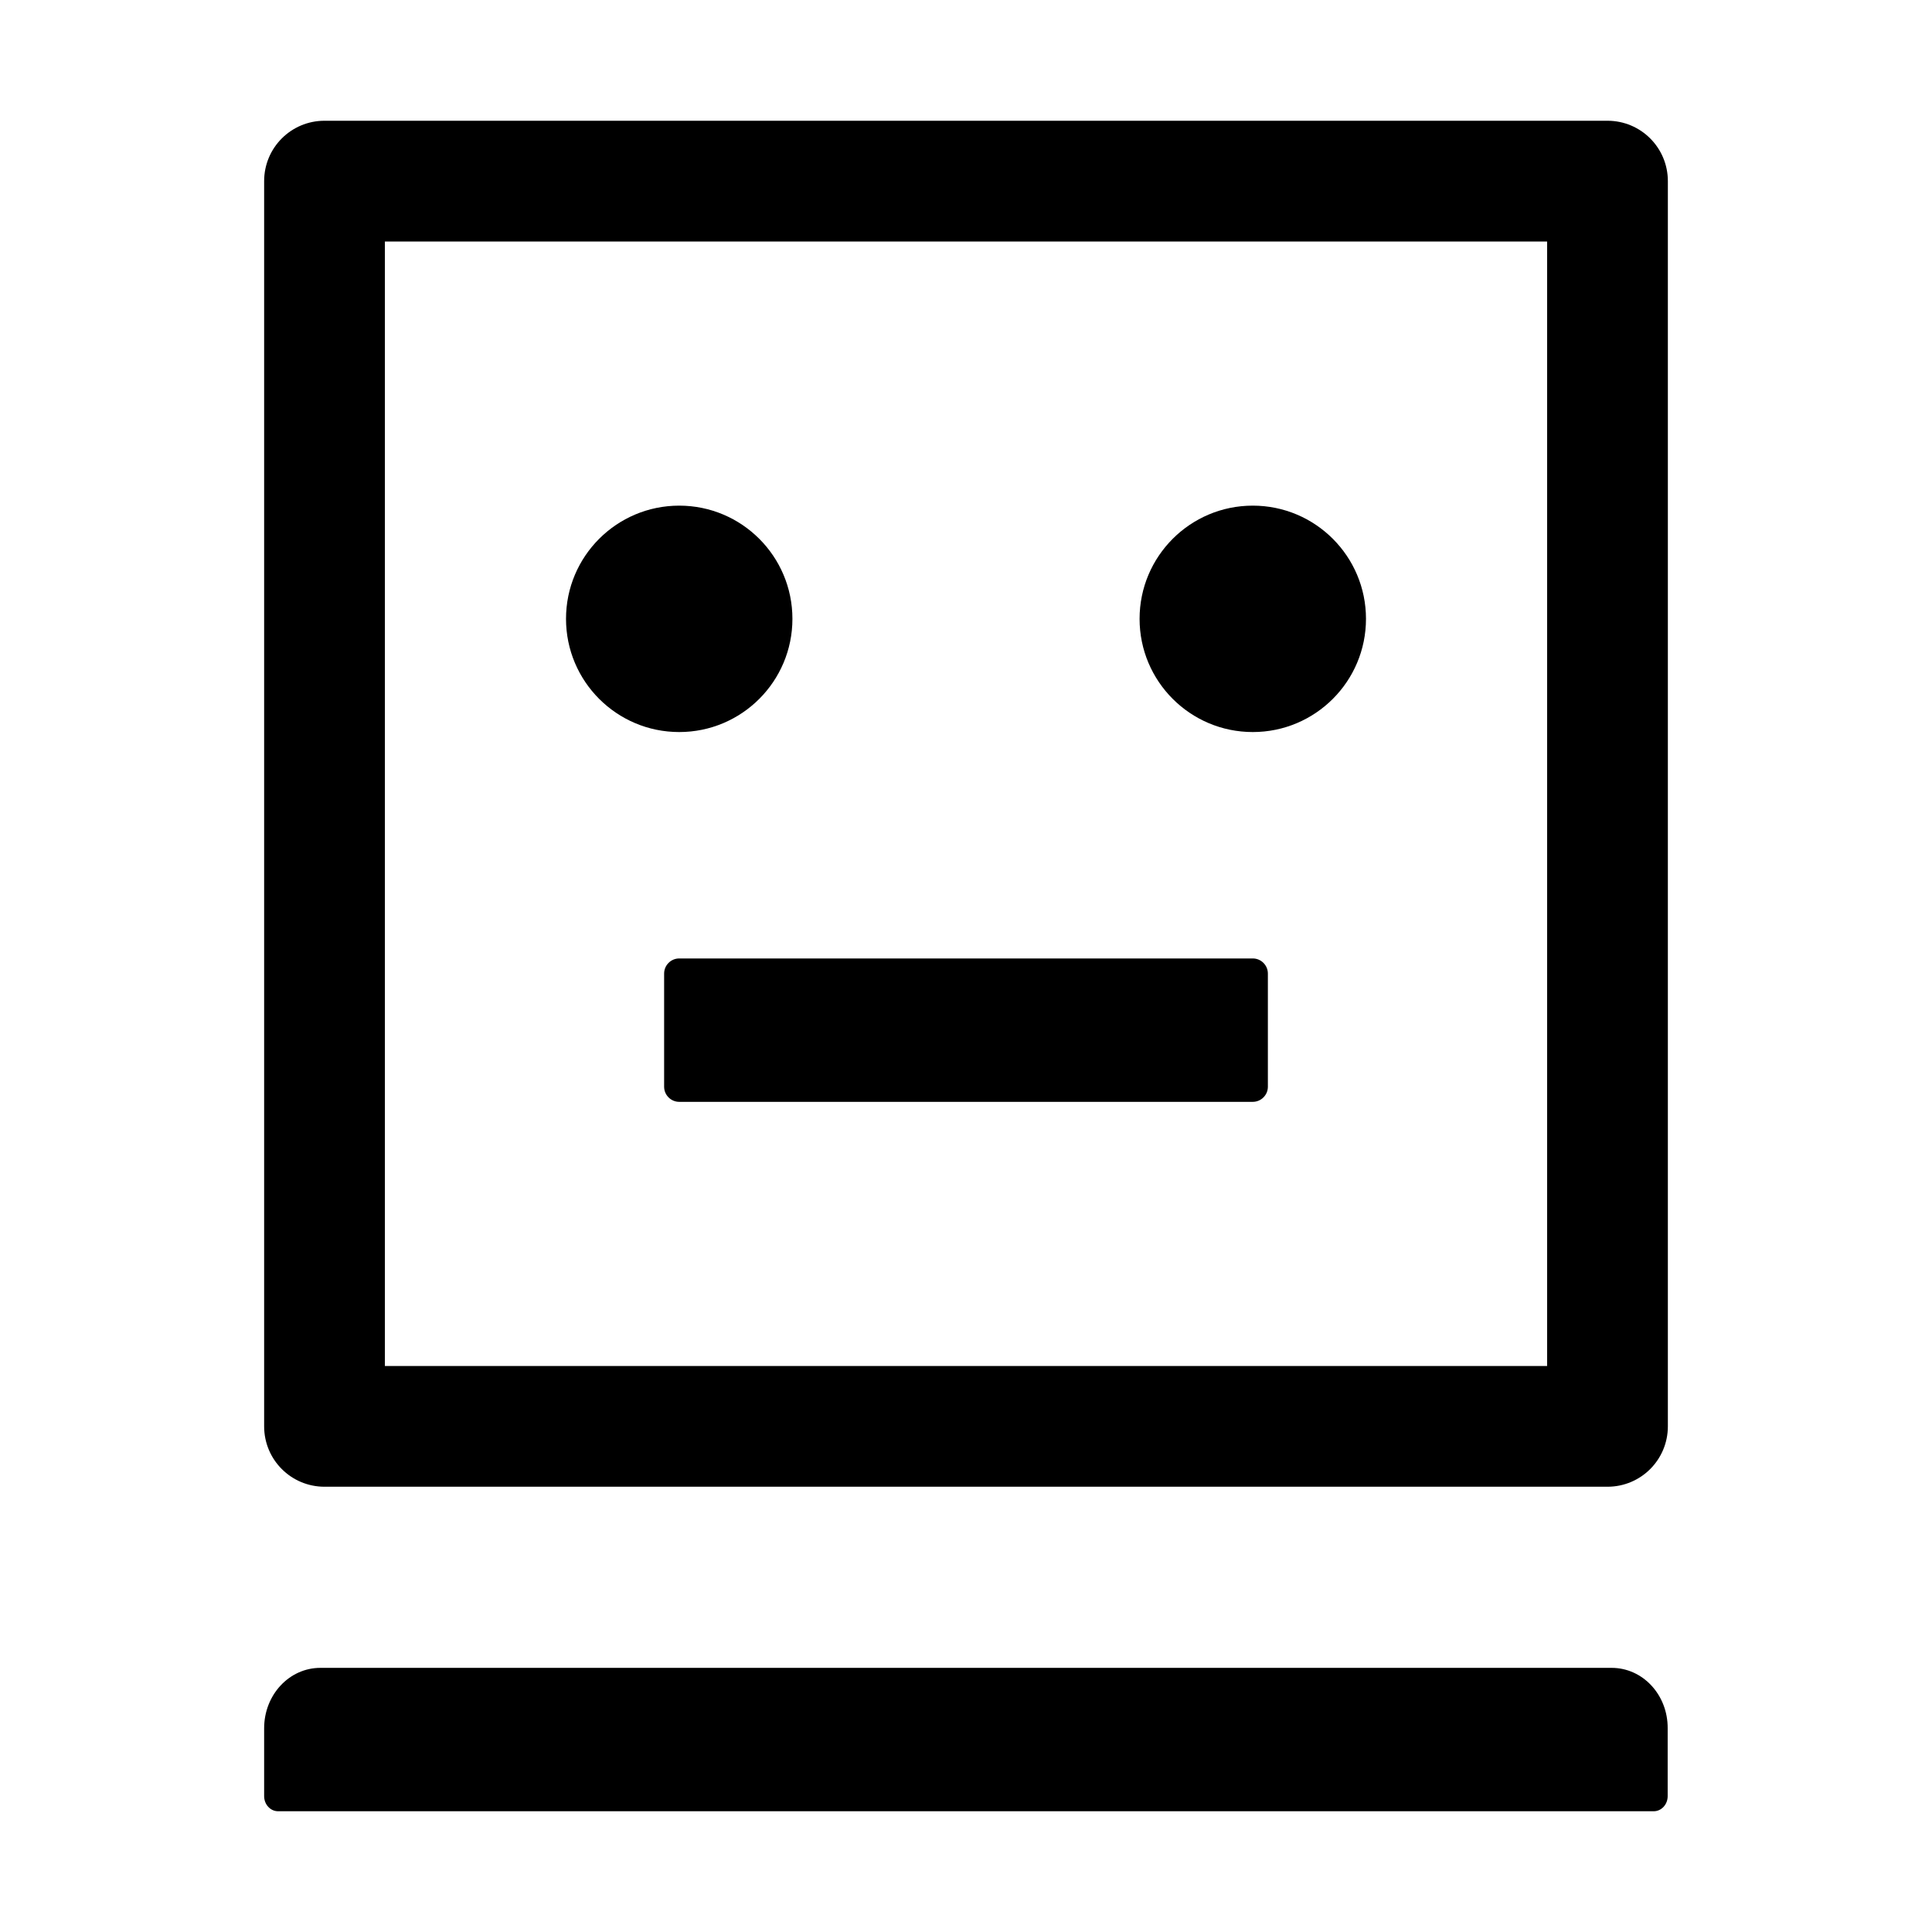
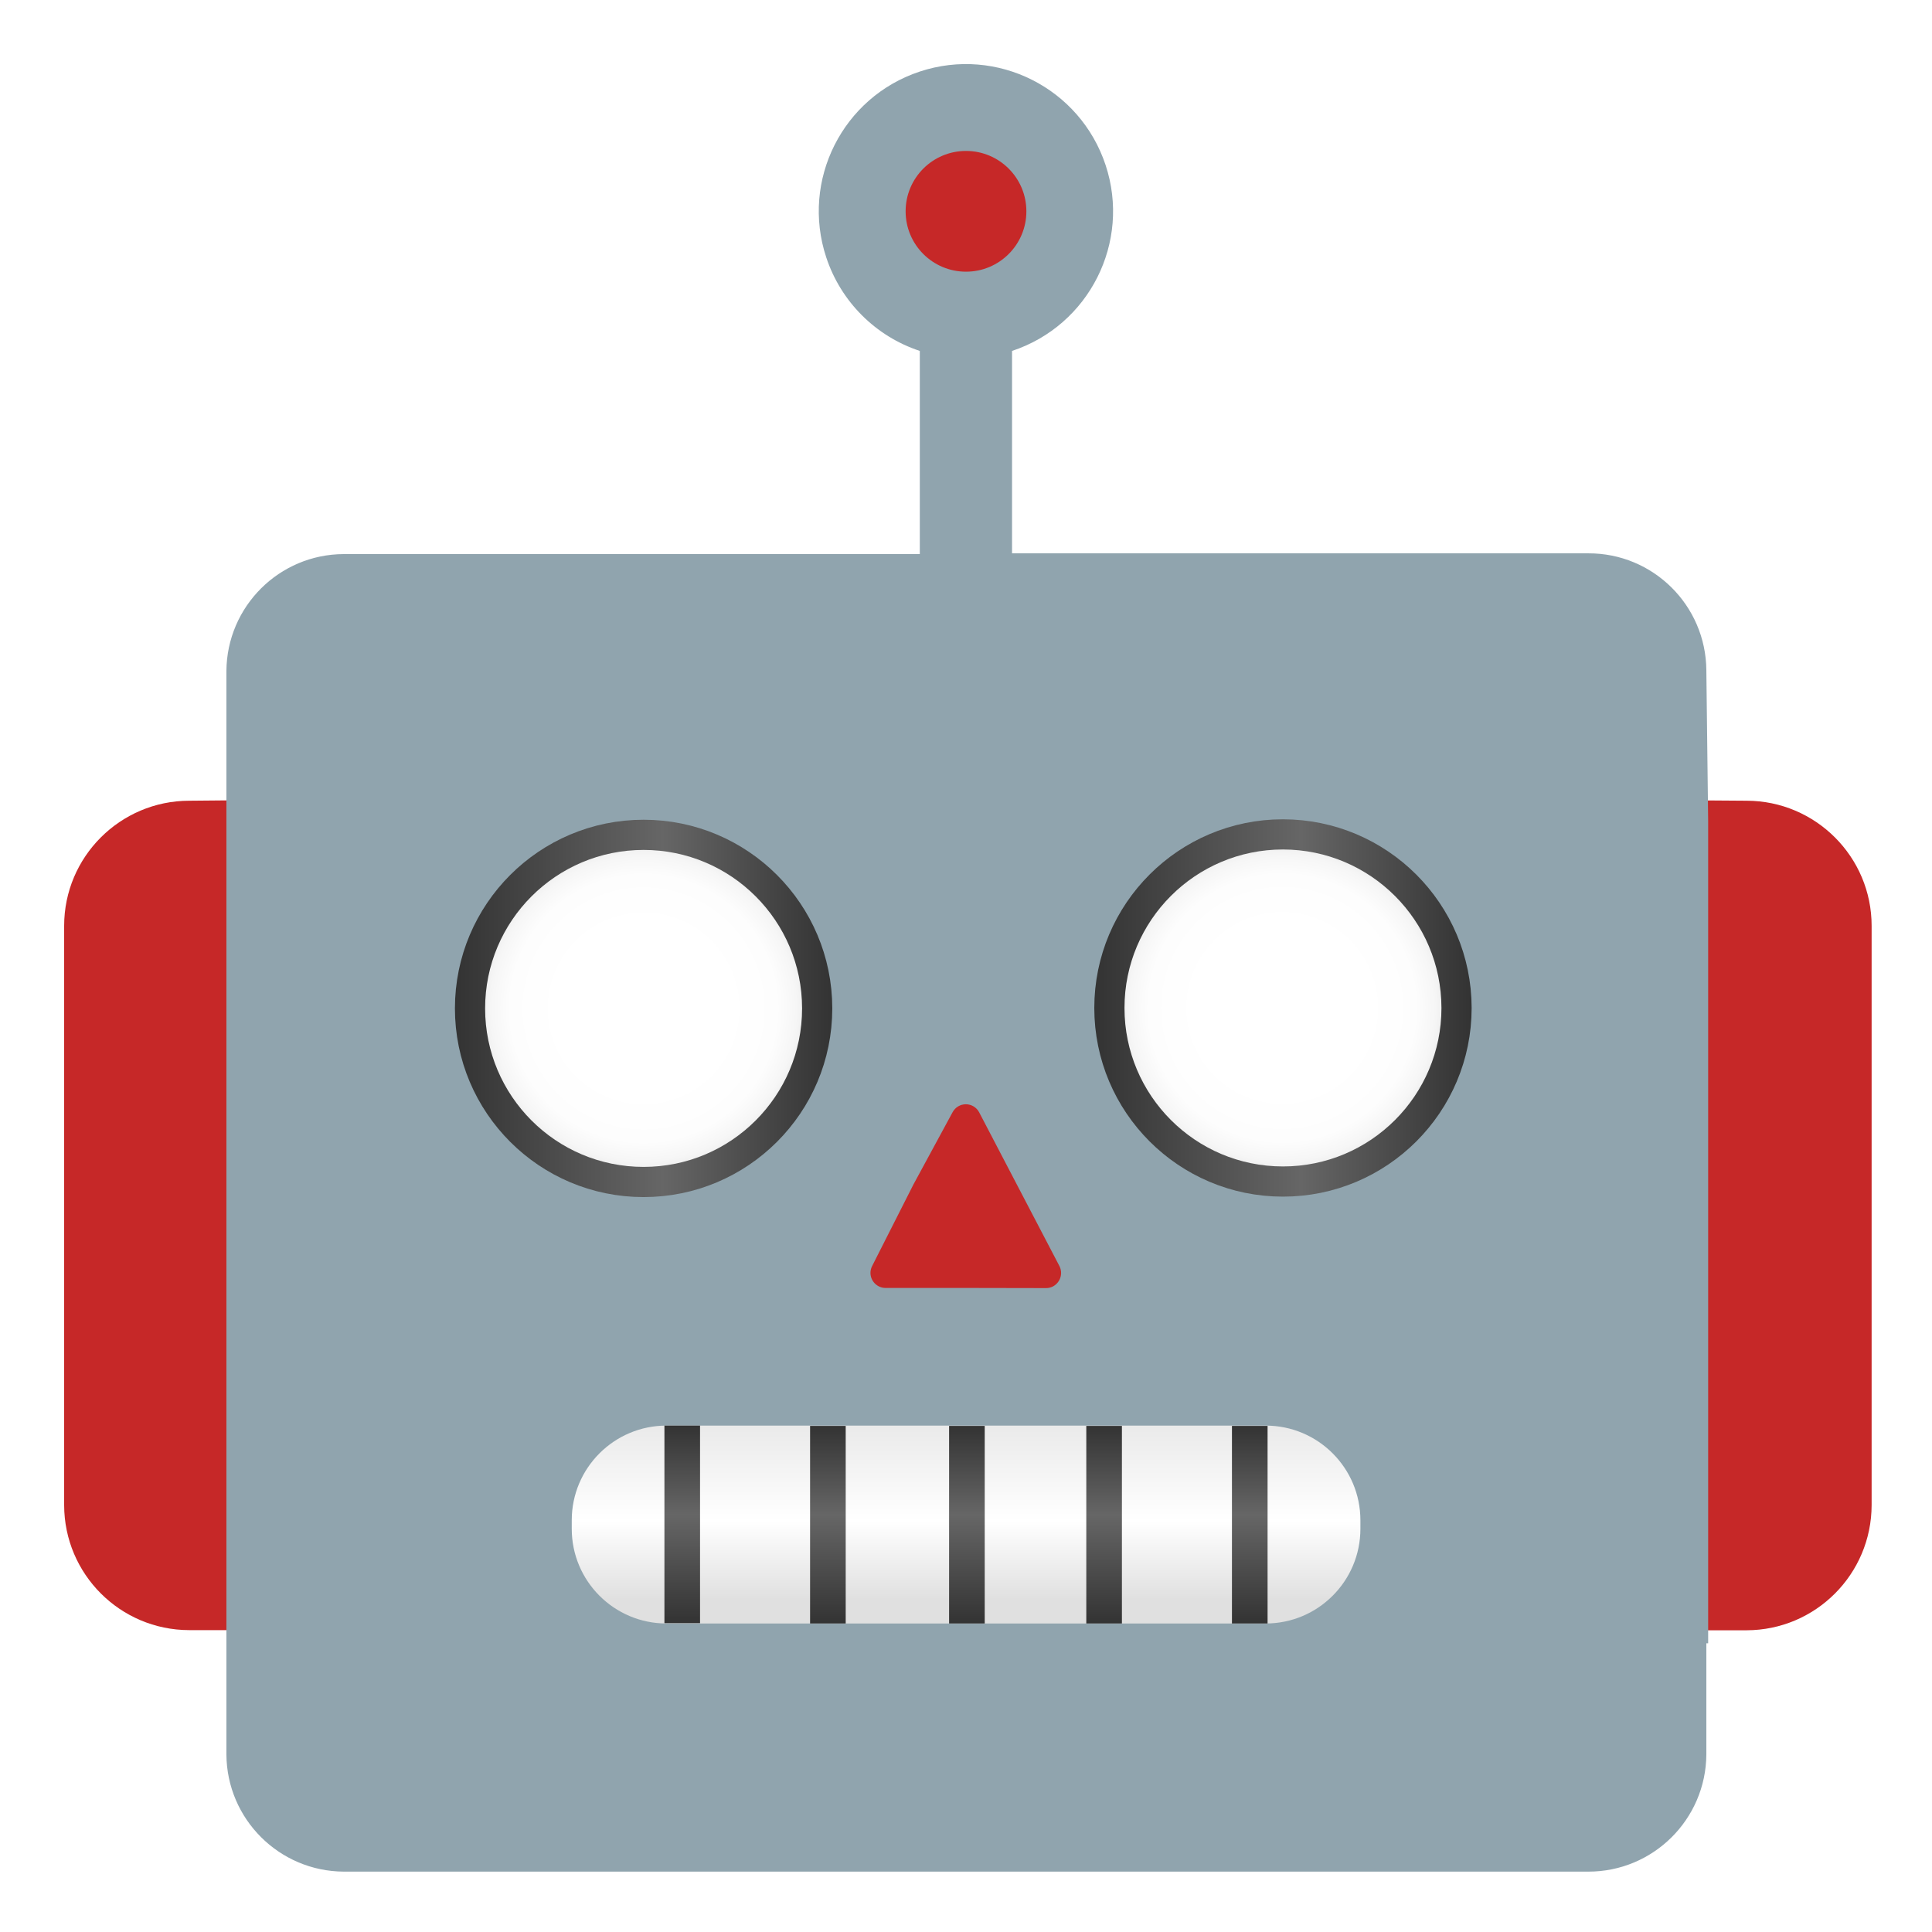
- <svg xmlns="http://www.w3.org/2000/svg" fill="#000000" width="800px" height="800px" viewBox="0 0 1024 1024" class="icon">
-   <path d="M300 328a60 60 0 1 0 120 0 60 60 0 1 0-120 0zM852 64H172c-17.7 0-32 14.3-32 32v660c0 17.7 14.3 32 32 32h680c17.7 0 32-14.3 32-32V96c0-17.7-14.3-32-32-32zm-32 660H204V128h616v596zM604 328a60 60 0 1 0 120 0 60 60 0 1 0-120 0zm250.2 556H169.8c-16.5 0-29.8 14.3-29.8 32v36c0 4.4 3.3 8 7.4 8h729.1c4.1 0 7.4-3.6 7.4-8v-36c.1-17.7-13.2-32-29.7-32zM664 508H360c-4.4 0-8 3.6-8 8v60c0 4.4 3.6 8 8 8h304c4.4 0 8-3.6 8-8v-60c0-4.4-3.6-8-8-8z" />
+ <svg xmlns="http://www.w3.org/2000/svg" width="800px" height="800px" viewBox="0 0 128 128" aria-hidden="true" role="img" class="iconify iconify--noto" preserveAspectRatio="xMidYMid meet">
+   <path d="M12.53 53.05c-4.57.01-8.28 3.72-8.28 8.29v38.38a8.297 8.297 0 0 0 8.28 8.28h5.55V53l-5.55.05z" fill="#c62828">
+ </path>
+   <path d="M115.72 53.05c4.57.01 8.28 3.72 8.28 8.29v38.38c-.01 4.57-3.71 8.28-8.28 8.29h-5.55v-55l5.55.04z" fill="#c62828">
+ </path>
+   <path d="M113.17 54.41l-.12-10c-.03-4.3-3.53-7.77-7.83-7.75H67.05V23.25c5.11-1.69 7.89-7.2 6.2-12.31c-1.69-5.11-7.2-7.89-12.31-6.2s-7.89 7.2-6.2 12.31a9.743 9.743 0 0 0 6.2 6.2v13.46H22.78c-4.28.01-7.75 3.47-7.78 7.75v71.78c.03 4.28 3.5 7.74 7.78 7.76h82.44c4.3.01 7.8-3.46 7.83-7.76v-7.37h.12V54.41z" fill="#90a4ae">
+ </path>
+   <path d="M64 18c-2.21 0-4-1.79-4-4s1.79-4 4-4s4 1.79 4 4s-1.79 4-4 4z" fill="#c62828">
+ </path>
+   <g>
+     <linearGradient id="IconifyId17ecdb2904d178eab19904" gradientUnits="userSpaceOnUse" x1="64.005" y1="22.44" x2="64.005" y2="35.55" gradientTransform="matrix(1 0 0 -1 0 130)">
+       <stop offset=".12" stop-color="#e0e0e0">
+ </stop>
+       <stop offset=".52" stop-color="#ffffff">
+ </stop>
+       <stop offset="1" stop-color="#eaeaea">
+ </stop>
+     </linearGradient>
+     <path d="M44.15 94.45h39.71c3.46 0 6.27 2.81 6.27 6.27v.57c0 3.46-2.81 6.27-6.27 6.27H44.15c-3.46 0-6.27-2.81-6.27-6.27v-.57c0-3.46 2.81-6.27 6.27-6.27z" fill="url(#IconifyId17ecdb2904d178eab19904)">
+ </path>
+     <linearGradient id="IconifyId17ecdb2904d178eab19905" gradientUnits="userSpaceOnUse" x1="54.85" y1="22.44" x2="54.85" y2="35.53" gradientTransform="matrix(1 0 0 -1 0 130)">
+       <stop offset="0" stop-color="#333">
+ </stop>
+       <stop offset=".55" stop-color="#666">
+ </stop>
+       <stop offset="1" stop-color="#333">
+ </stop>
+     </linearGradient>
+     <path fill="url(#IconifyId17ecdb2904d178eab19905)" d="M53.67 94.47h2.36v13.09h-2.36z">
+ </path>
+     <linearGradient id="IconifyId17ecdb2904d178eab19906" gradientUnits="userSpaceOnUse" x1="64.06" y1="22.44" x2="64.06" y2="35.53" gradientTransform="matrix(1 0 0 -1 0 130)">
+       <stop offset="0" stop-color="#333">
+ </stop>
+       <stop offset=".55" stop-color="#666">
+ </stop>
+       <stop offset="1" stop-color="#333">
+ </stop>
+     </linearGradient>
+     <path fill="url(#IconifyId17ecdb2904d178eab19906)" d="M62.88 94.47h2.36v13.09h-2.36z">
+ </path>
+     <linearGradient id="IconifyId17ecdb2904d178eab19907" gradientUnits="userSpaceOnUse" x1="73.15" y1="22.44" x2="73.15" y2="35.53" gradientTransform="matrix(1 0 0 -1 0 130)">
+       <stop offset="0" stop-color="#333">
+ </stop>
+       <stop offset=".55" stop-color="#666">
+ </stop>
+       <stop offset="1" stop-color="#333">
+ </stop>
+     </linearGradient>
+     <path fill="url(#IconifyId17ecdb2904d178eab19907)" d="M71.97 94.47h2.36v13.09h-2.36z">
+ </path>
+     <linearGradient id="IconifyId17ecdb2904d178eab19908" gradientUnits="userSpaceOnUse" x1="82.8" y1="22.44" x2="82.8" y2="35.53" gradientTransform="matrix(1 0 0 -1 0 130)">
+       <stop offset="0" stop-color="#333">
+ </stop>
+       <stop offset=".55" stop-color="#666">
+ </stop>
+       <stop offset="1" stop-color="#333">
+ </stop>
+     </linearGradient>
+     <path fill="url(#IconifyId17ecdb2904d178eab19908)" d="M81.62 94.47h2.36v13.09h-2.36z">
+ </path>
+     <linearGradient id="IconifyId17ecdb2904d178eab19909" gradientUnits="userSpaceOnUse" x1="45.2" y1="22.46" x2="45.2" y2="35.55" gradientTransform="matrix(1 0 0 -1 0 130)">
+       <stop offset="0" stop-color="#333">
+ </stop>
+       <stop offset=".55" stop-color="#666">
+ </stop>
+       <stop offset="1" stop-color="#333">
+ </stop>
+     </linearGradient>
+     <path fill="url(#IconifyId17ecdb2904d178eab19909)" d="M44.02 94.45h2.36v13.09h-2.36z">
+ </path>
+     <g>
+       <path d="M64 85.33h-5.33c-.55 0-1-.45-1-1c0-.16.04-.31.11-.45l2.74-5.41l2.59-4.78a.996.996 0 0 1 1.76 0l2.61 5l2.71 5.19c.25.49.06 1.09-.43 1.35c-.14.07-.29.11-.45.11L64 85.33z" fill="#c62828">
+ </path>
+     </g>
+     <g>
+       <radialGradient id="IconifyId17ecdb2904d178eab19910" cx="42.64" cy="63.19" r="11.5" gradientTransform="matrix(1 0 0 -1 0 130)" gradientUnits="userSpaceOnUse">
+         <stop offset=".48" stop-color="#ffffff">
+ </stop>
+         <stop offset=".77" stop-color="#fdfdfd">
+ </stop>
+         <stop offset=".88" stop-color="#f6f6f6">
+ </stop>
+         <stop offset=".96" stop-color="#ebebeb">
+ </stop>
+         <stop offset="1" stop-color="#e0e0e0">
+ </stop>
+       </radialGradient>
+       <circle cx="42.64" cy="66.81" r="11.5" fill="url(#IconifyId17ecdb2904d178eab19910)">
+ </circle>
+       <linearGradient id="IconifyId17ecdb2904d178eab19911" gradientUnits="userSpaceOnUse" x1="30.14" y1="63.19" x2="55.14" y2="63.19" gradientTransform="matrix(1 0 0 -1 0 130)">
+         <stop offset="0" stop-color="#333">
+ </stop>
+         <stop offset=".55" stop-color="#666">
+ </stop>
+         <stop offset="1" stop-color="#333">
+ </stop>
+       </linearGradient>
+       <circle cx="42.64" cy="66.81" r="11.5" fill="none" stroke="url(#IconifyId17ecdb2904d178eab19911)" stroke-width="2" stroke-miterlimit="10">
+ </circle>
+       <radialGradient id="IconifyId17ecdb2904d178eab19912" cx="84.95" cy="63.22" r="11.5" gradientTransform="matrix(1 0 0 -1 0 130)" gradientUnits="userSpaceOnUse">
+         <stop offset=".48" stop-color="#ffffff">
+ </stop>
+         <stop offset=".77" stop-color="#fdfdfd">
+ </stop>
+         <stop offset=".88" stop-color="#f6f6f6">
+ </stop>
+         <stop offset=".96" stop-color="#ebebeb">
+ </stop>
+         <stop offset="1" stop-color="#e0e0e0">
+ </stop>
+       </radialGradient>
+       <path d="M85 55.28c-6.35 0-11.5 5.15-11.5 11.5s5.15 11.5 11.5 11.5s11.5-5.15 11.5-11.5c-.01-6.35-5.15-11.49-11.5-11.5z" fill="url(#IconifyId17ecdb2904d178eab19912)">
+ </path>
+       <linearGradient id="IconifyId17ecdb2904d178eab19913" gradientUnits="userSpaceOnUse" x1="72.45" y1="63.22" x2="97.45" y2="63.22" gradientTransform="matrix(1 0 0 -1 0 130)">
+         <stop offset="0" stop-color="#333">
+ </stop>
+         <stop offset=".55" stop-color="#666">
+ </stop>
+         <stop offset="1" stop-color="#333">
+ </stop>
+       </linearGradient>
+       <path d="M85 55.28c-6.35 0-11.5 5.15-11.5 11.5s5.15 11.5 11.5 11.5s11.5-5.15 11.5-11.5h0c-.01-6.35-5.15-11.49-11.5-11.5z" fill="none" stroke="url(#IconifyId17ecdb2904d178eab19913)" stroke-width="2" stroke-miterlimit="10">
+ </path>
+     </g>
+   </g>
</svg>
